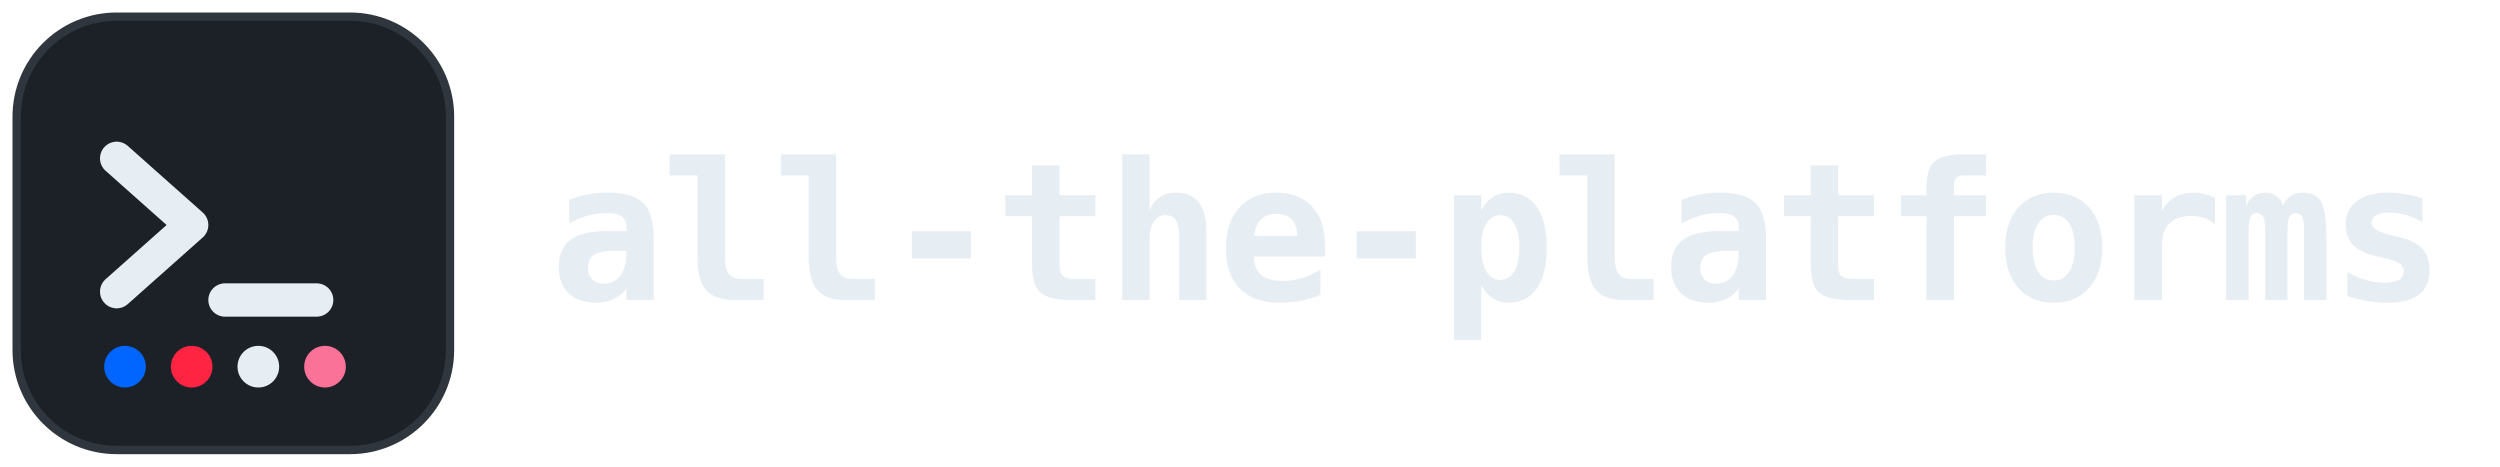
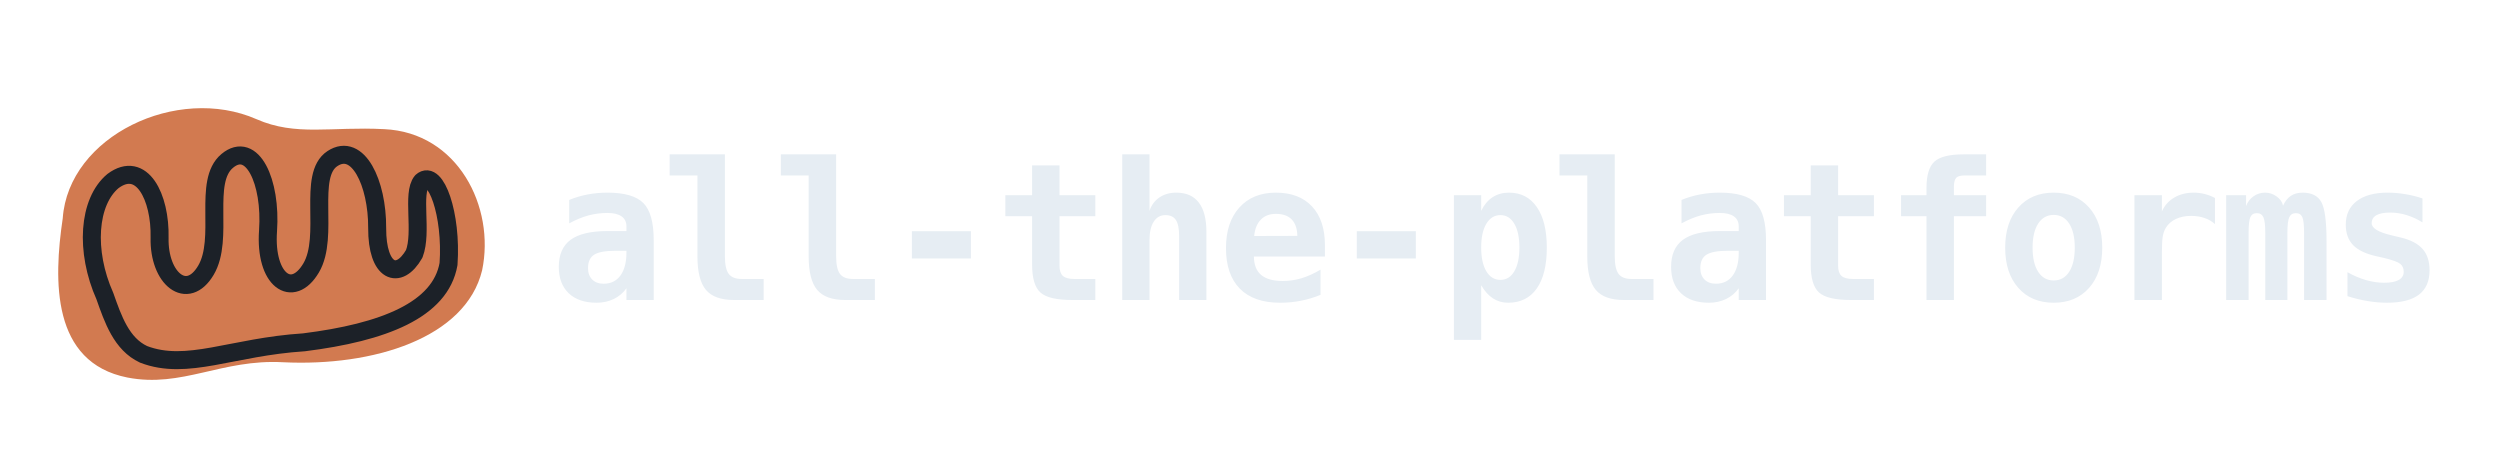
<svg xmlns="http://www.w3.org/2000/svg" width="600" height="112" viewBox="0 0 600 112" role="img" aria-label="all-the-platforms">
-   <rect x="4" y="4" width="104" height="104" rx="24" fill="#1C2128" stroke="#30363D" stroke-width="2" />
-   <path d="M28 38 L46 54 L28 70" fill="none" stroke="#E6EDF3" stroke-width="8" stroke-linecap="round" stroke-linejoin="round" />
-   <path d="M54 72 H76" stroke="#E6EDF3" stroke-width="8" stroke-linecap="round" />
-   <circle cx="30" cy="88" r="5" fill="#0066FF" />
-   <circle cx="46" cy="88" r="5" fill="#FF2442" />
-   <circle cx="62" cy="88" r="5" fill="#E6EDF3" />
-   <circle cx="78" cy="88" r="5" fill="#FB7299" />
+   <g transform="translate(2 14) scale(0.48) rotate(-10 120 88)">
+     <path d="M 30,64 C 40,24 98,8 134,32 C 152,44 170,42 196,48 C 232,56 244,96 232,126 C 218,158 170,164 126,154 C 96,147 74,158 48,148 C 12,134 20,94 30,64 Z" fill="#D27A50" />
+     <path d="M 44,106 C 38,82 44,58 58,50 C 74,42 80,62 76,82 C 72,102 84,116 96,102 C 108,88 102,58 116,50 C 130,42 136,64 130,88 C 124,112 136,124 148,110 C 160,96 154,64 168,58 C 182,52 188,74 184,96 C 180,118 190,124 200,112 C 206,102 204,82 210,77 C 218,72 222,96 216,120 C 208,142 178,148 138,146 C 102,142 78,150 58,138 C 48,131 46,118 44,106 Z" fill="none" stroke="#1C2128" stroke-width="9" stroke-linejoin="round" stroke-linecap="round" />
+   </g>
  <text x="132" y="72" fill="#E6EDF3" font-family="ui-monospace, SFMono-Regular, Menlo, Consolas, monospace" font-size="46" font-weight="700" letter-spacing="-1">all-the-platforms</text>
</svg>
